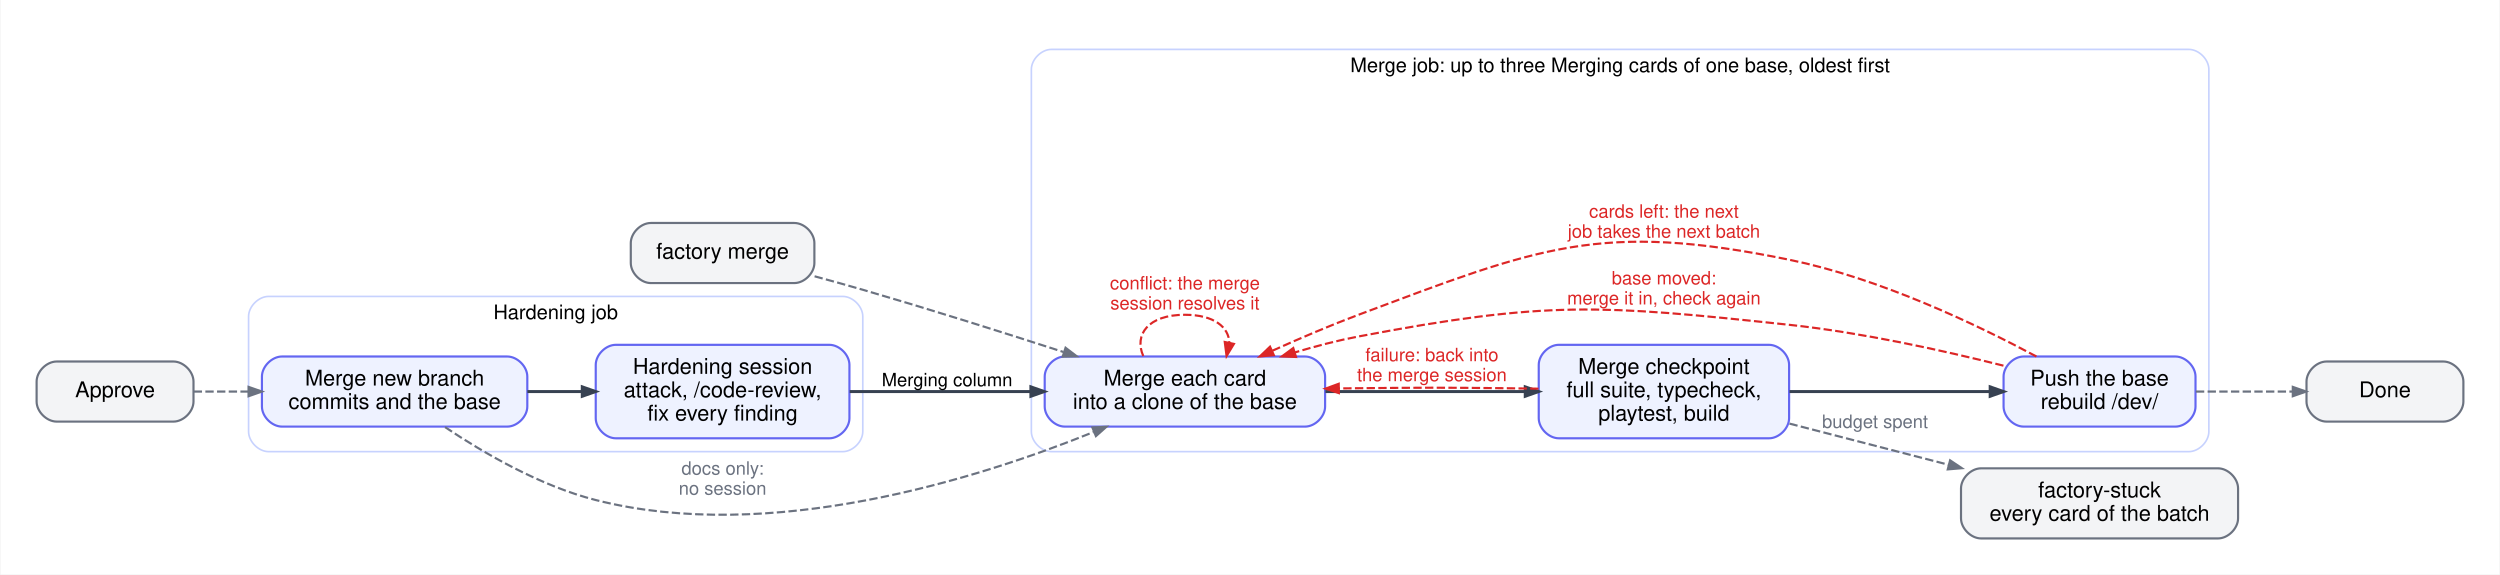
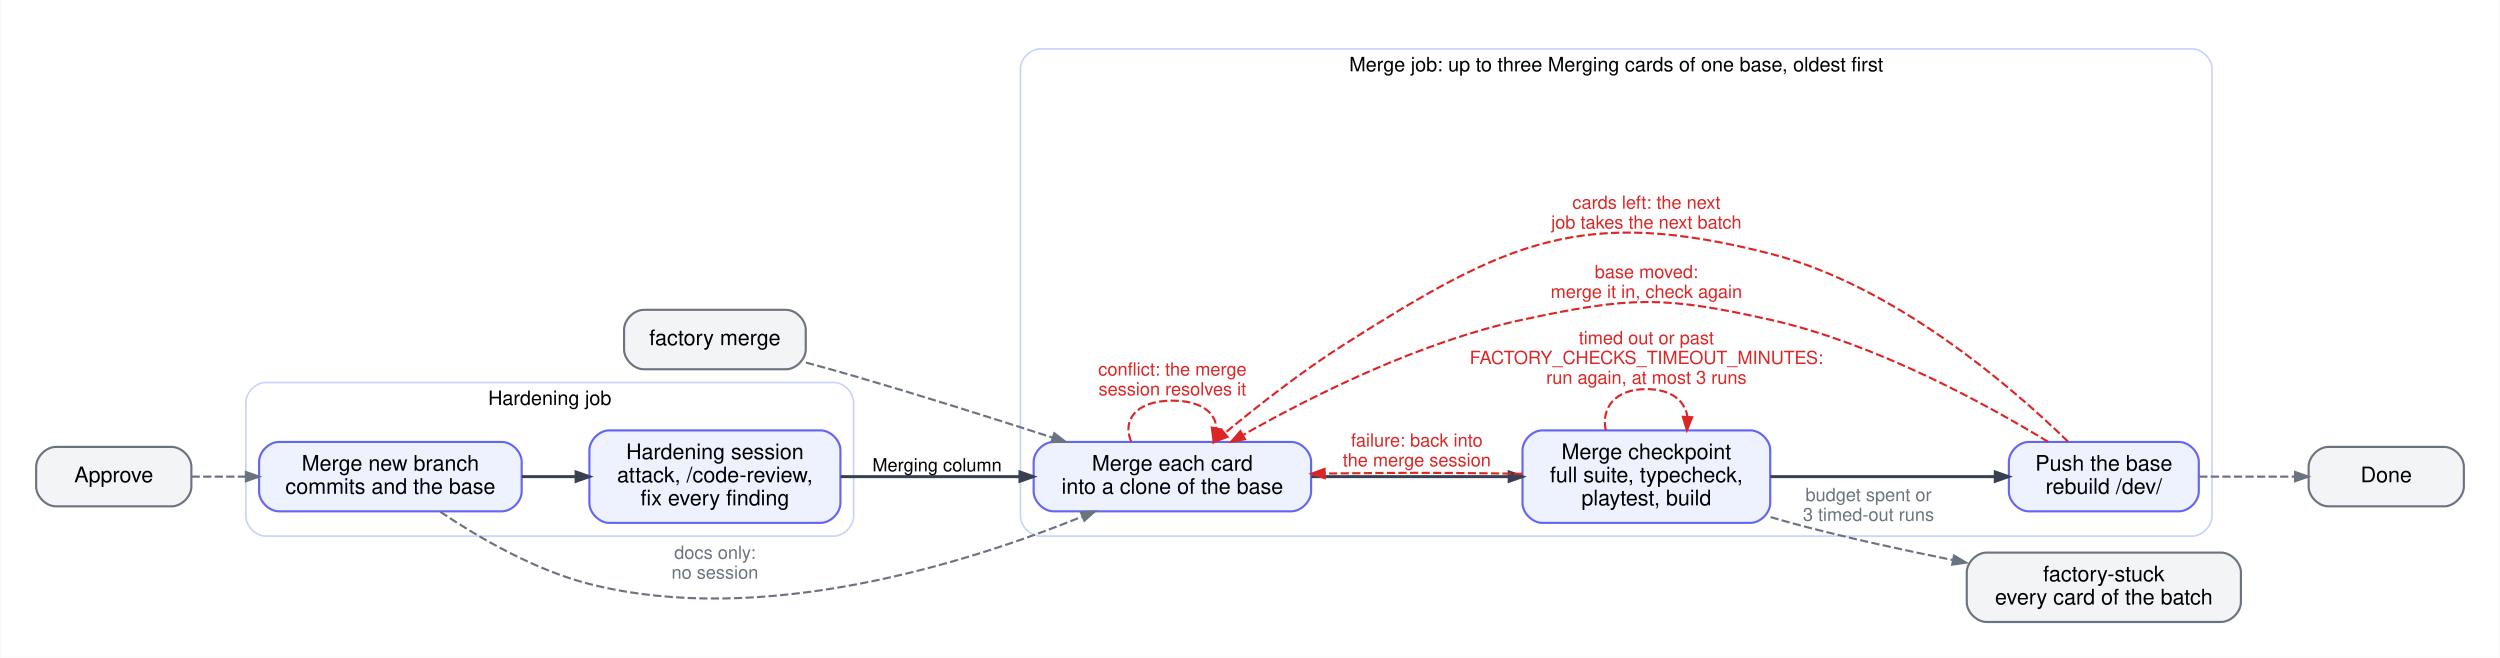
- <svg xmlns="http://www.w3.org/2000/svg" width="1497pt" height="344pt" viewBox="0.00 0.00 1497.20 344.20">
-   <g id="graph0" class="graph" transform="scale(1 1) rotate(0) translate(21.6 322.6)">
-     <polygon fill="white" stroke="transparent" points="-21.6,21.6 -21.6,-322.6 1475.6,-322.6 1475.6,21.6 -21.6,21.6" />
+ <svg xmlns="http://www.w3.org/2000/svg" width="1513pt" height="398pt" viewBox="0.00 0.00 1513.20 398.20">
+   <g id="graph0" class="graph" transform="scale(1 1) rotate(0) translate(21.6 376.6)">
+     <polygon fill="white" stroke="transparent" points="-21.6,21.6 -21.6,-376.6 1491.6,-376.6 1491.6,21.6 -21.6,21.6" />
    <g id="clust1" class="cluster">
      <path fill="white" stroke="#c7d2fe" d="M139,-52C139,-52 483,-52 483,-52 489,-52 495,-58 495,-64 495,-64 495,-133 495,-133 495,-139 489,-145 483,-145 483,-145 139,-145 139,-145 133,-145 127,-139 127,-133 127,-133 127,-64 127,-64 127,-58 133,-52 139,-52" />
      <text text-anchor="middle" x="311" y="-131.4" font-family="Helvetica,sans-Serif" font-size="12.00">Hardening job</text>
    </g>
    <g id="clust2" class="cluster">
-       <path fill="white" stroke="#c7d2fe" d="M608,-52C608,-52 1289.5,-52 1289.5,-52 1295.5,-52 1301.5,-58 1301.5,-64 1301.5,-64 1301.5,-281 1301.5,-281 1301.5,-287 1295.5,-293 1289.5,-293 1289.5,-293 608,-293 608,-293 602,-293 596,-287 596,-281 596,-281 596,-64 596,-64 596,-58 602,-52 608,-52" />
-       <text text-anchor="middle" x="948.75" y="-279.4" font-family="Helvetica,sans-Serif" font-size="12.00">Merge job: up to three Merging cards of one base, oldest first</text>
+       <path fill="white" stroke="#c7d2fe" d="M608,-52C608,-52 1305.5,-52 1305.5,-52 1311.5,-52 1317.5,-58 1317.5,-64 1317.5,-64 1317.5,-335 1317.5,-335 1317.5,-341 1311.5,-347 1305.5,-347 1305.5,-347 608,-347 608,-347 602,-347 596,-341 596,-335 596,-335 596,-64 596,-64 596,-58 602,-52 608,-52" />
+       <text text-anchor="middle" x="956.75" y="-333.4" font-family="Helvetica,sans-Serif" font-size="12.00">Merge job: up to three Merging cards of one base, oldest first</text>
    </g>
    <g id="node1" class="node">
      <path fill="#eef2ff" stroke="#6366f1" stroke-width="1.3" d="M282,-109C282,-109 147,-109 147,-109 141,-109 135,-103 135,-97 135,-97 135,-79 135,-79 135,-73 141,-67 147,-67 147,-67 282,-67 282,-67 288,-67 294,-73 294,-79 294,-79 294,-97 294,-97 294,-103 288,-109 282,-109" />
      <text text-anchor="middle" x="214.5" y="-91.6" font-family="Helvetica,sans-Serif" font-size="13.00">Merge new branch</text>
      <text text-anchor="middle" x="214.5" y="-77.6" font-family="Helvetica,sans-Serif" font-size="13.00">commits and the base</text>
    </g>
    <g id="node2" class="node">
      <path fill="#eef2ff" stroke="#6366f1" stroke-width="1.3" d="M475,-116C475,-116 347,-116 347,-116 341,-116 335,-110 335,-104 335,-104 335,-72 335,-72 335,-66 341,-60 347,-60 347,-60 475,-60 475,-60 481,-60 487,-66 487,-72 487,-72 487,-104 487,-104 487,-110 481,-116 475,-116" />
      <text text-anchor="middle" x="411" y="-98.6" font-family="Helvetica,sans-Serif" font-size="13.00">Hardening session</text>
      <text text-anchor="middle" x="411" y="-84.6" font-family="Helvetica,sans-Serif" font-size="13.00">attack, /code-review,</text>
      <text text-anchor="middle" x="411" y="-70.6" font-family="Helvetica,sans-Serif" font-size="13.00">fix every finding</text>
    </g>
    <g id="edge1" class="edge">
      <path fill="none" stroke="#374151" stroke-width="1.8" d="M294.05,-88C304.8,-88 315.88,-88 326.71,-88" />
      <polygon fill="#374151" stroke="#374151" stroke-width="1.8" points="326.94,-90.8 334.94,-88 326.94,-85.2 326.94,-90.8" />
    </g>
    <g id="node3" class="node">
      <path fill="#eef2ff" stroke="#6366f1" stroke-width="1.3" d="M760,-109C760,-109 616,-109 616,-109 610,-109 604,-103 604,-97 604,-97 604,-79 604,-79 604,-73 610,-67 616,-67 616,-67 760,-67 760,-67 766,-67 772,-73 772,-79 772,-79 772,-97 772,-97 772,-103 766,-109 760,-109" />
      <text text-anchor="middle" x="688" y="-91.6" font-family="Helvetica,sans-Serif" font-size="13.00">Merge each card</text>
      <text text-anchor="middle" x="688" y="-77.6" font-family="Helvetica,sans-Serif" font-size="13.00">into a clone of the base</text>
    </g>
-     <g id="edge10" class="edge">
+     <g id="edge11" class="edge">
      <path fill="none" stroke="#6b7280" stroke-width="1.3" stroke-dasharray="5,2" d="M244.7,-66.7C267.88,-51.17 301.81,-31.44 335,-23 439.38,3.55 563.77,-35.64 633.23,-63.73" />
      <polygon fill="#6b7280" stroke="#6b7280" stroke-width="1.3" points="632.55,-66.48 641.01,-66.92 634.68,-61.3 632.55,-66.48" />
      <text text-anchor="middle" x="411" y="-38.2" font-family="Helvetica,sans-Serif" font-size="11.00" fill="#6b7280">docs only:</text>
      <text text-anchor="middle" x="411" y="-26.2" font-family="Helvetica,sans-Serif" font-size="11.00" fill="#6b7280">no session</text>
    </g>
    <g id="edge4" class="edge">
      <path fill="none" stroke="#374151" stroke-width="1.8" d="M487.14,-88C520.57,-88 560.22,-88 595.36,-88" />
      <polygon fill="#374151" stroke="#374151" stroke-width="1.8" points="595.72,-90.8 603.72,-88 595.72,-85.2 595.72,-90.8" />
      <text text-anchor="middle" x="545.5" y="-91.2" font-family="Helvetica,sans-Serif" font-size="11.00">Merging column</text>
    </g>
    <g id="edge5" class="edge">
      <path fill="none" stroke="#dc2626" stroke-width="1.3" stroke-dasharray="5,2" d="M663.04,-109.29C657.49,-122.02 665.81,-134 688,-134 705.51,-134 714.38,-126.54 714.62,-117.14" />
      <polygon fill="#dc2626" stroke="#dc2626" stroke-width="1.3" points="717.35,-116.54 712.96,-109.29 711.88,-117.7 717.35,-116.54" />
      <text text-anchor="middle" x="688" y="-149.2" font-family="Helvetica,sans-Serif" font-size="11.00" fill="#dc2626">conflict: the merge</text>
      <text text-anchor="middle" x="688" y="-137.2" font-family="Helvetica,sans-Serif" font-size="11.00" fill="#dc2626">session resolves it</text>
    </g>
    <g id="node4" class="node">
      <path fill="#eef2ff" stroke="#6366f1" stroke-width="1.3" d="M1038,-116C1038,-116 912,-116 912,-116 906,-116 900,-110 900,-104 900,-104 900,-72 900,-72 900,-66 906,-60 912,-60 912,-60 1038,-60 1038,-60 1044,-60 1050,-66 1050,-72 1050,-72 1050,-104 1050,-104 1050,-110 1044,-116 1038,-116" />
      <text text-anchor="middle" x="975" y="-98.6" font-family="Helvetica,sans-Serif" font-size="13.00">Merge checkpoint</text>
      <text text-anchor="middle" x="975" y="-84.6" font-family="Helvetica,sans-Serif" font-size="13.00">full suite, typecheck,</text>
      <text text-anchor="middle" x="975" y="-70.6" font-family="Helvetica,sans-Serif" font-size="13.00">playtest, build</text>
    </g>
    <g id="edge2" class="edge">
      <path fill="none" stroke="#374151" stroke-width="1.8" d="M772.2,-88C809.78,-88 854.05,-88 891.54,-88" />
      <polygon fill="#374151" stroke="#374151" stroke-width="1.8" points="891.92,-90.8 899.92,-88 891.92,-85.2 891.92,-90.8" />
    </g>
    <g id="edge6" class="edge">
      <path fill="none" stroke="#dc2626" stroke-width="1.3" stroke-dasharray="5,2" d="M899.86,-89.72C893.14,-89.84 886.45,-89.93 880,-90 840.89,-90.42 831.11,-90.38 792,-90 788.18,-89.96 784.27,-89.92 780.33,-89.87" />
      <polygon fill="#dc2626" stroke="#dc2626" stroke-width="1.3" points="780.24,-87.07 772.2,-89.75 780.16,-92.66 780.24,-87.07" />
      <text text-anchor="middle" x="836" y="-106.2" font-family="Helvetica,sans-Serif" font-size="11.00" fill="#dc2626">failure: back into</text>
      <text text-anchor="middle" x="836" y="-94.2" font-family="Helvetica,sans-Serif" font-size="11.00" fill="#dc2626">the merge session</text>
    </g>
+     <g id="edge7" class="edge">
+       <path fill="none" stroke="#dc2626" stroke-width="1.3" stroke-dasharray="5,2" d="M950.43,-116.08C947.57,-129.35 955.76,-141 975,-141 990.18,-141 998.48,-133.75 999.9,-124.17" />
+       <polygon fill="#dc2626" stroke="#dc2626" stroke-width="1.3" points="1002.7,-123.96 999.57,-116.08 997.1,-124.19 1002.7,-123.96" />
+       <text text-anchor="middle" x="975" y="-168.2" font-family="Helvetica,sans-Serif" font-size="11.00" fill="#dc2626">timed out or past</text>
+       <text text-anchor="middle" x="975" y="-156.2" font-family="Helvetica,sans-Serif" font-size="11.00" fill="#dc2626">FACTORY_CHECKS_TIMEOUT_MINUTES:</text>
+       <text text-anchor="middle" x="975" y="-144.2" font-family="Helvetica,sans-Serif" font-size="11.00" fill="#dc2626">run again, at most 3 runs</text>
+     </g>
    <g id="node5" class="node">
-       <path fill="#eef2ff" stroke="#6366f1" stroke-width="1.3" d="M1281.5,-109C1281.5,-109 1190.5,-109 1190.5,-109 1184.5,-109 1178.5,-103 1178.5,-97 1178.5,-97 1178.5,-79 1178.5,-79 1178.5,-73 1184.5,-67 1190.5,-67 1190.5,-67 1281.5,-67 1281.5,-67 1287.5,-67 1293.5,-73 1293.5,-79 1293.5,-79 1293.5,-97 1293.5,-97 1293.5,-103 1287.5,-109 1281.5,-109" />
-       <text text-anchor="middle" x="1236" y="-91.6" font-family="Helvetica,sans-Serif" font-size="13.00">Push the base</text>
-       <text text-anchor="middle" x="1236" y="-77.6" font-family="Helvetica,sans-Serif" font-size="13.00">rebuild /dev/</text>
+       <path fill="#eef2ff" stroke="#6366f1" stroke-width="1.3" d="M1297.5,-109C1297.5,-109 1206.5,-109 1206.5,-109 1200.5,-109 1194.5,-103 1194.5,-97 1194.5,-97 1194.5,-79 1194.5,-79 1194.5,-73 1200.5,-67 1206.5,-67 1206.5,-67 1297.5,-67 1297.5,-67 1303.5,-67 1309.5,-73 1309.5,-79 1309.5,-79 1309.5,-97 1309.5,-97 1309.5,-103 1303.5,-109 1297.5,-109" />
+       <text text-anchor="middle" x="1252" y="-91.6" font-family="Helvetica,sans-Serif" font-size="13.00">Push the base</text>
+       <text text-anchor="middle" x="1252" y="-77.6" font-family="Helvetica,sans-Serif" font-size="13.00">rebuild /dev/</text>
    </g>
    <g id="edge3" class="edge">
-       <path fill="none" stroke="#374151" stroke-width="1.8" d="M1050.22,-88C1088.16,-88 1133.89,-88 1170.37,-88" />
-       <polygon fill="#374151" stroke="#374151" stroke-width="1.8" points="1170.48,-90.8 1178.48,-88 1170.48,-85.2 1170.48,-90.8" />
+       <path fill="none" stroke="#374151" stroke-width="1.8" d="M1050.06,-88C1092.56,-88 1145.43,-88 1186.26,-88" />
+       <polygon fill="#374151" stroke="#374151" stroke-width="1.8" points="1186.26,-90.8 1194.26,-88 1186.26,-85.2 1186.26,-90.8" />
    </g>
    <g id="node8" class="node">
-       <path fill="#f3f4f6" stroke="#6b7280" stroke-width="1.3" d="M1307,-42C1307,-42 1165,-42 1165,-42 1159,-42 1153,-36 1153,-30 1153,-30 1153,-12 1153,-12 1153,-6 1159,0 1165,0 1165,0 1307,0 1307,0 1313,0 1319,-6 1319,-12 1319,-12 1319,-30 1319,-30 1319,-36 1313,-42 1307,-42" />
-       <text text-anchor="middle" x="1236" y="-24.6" font-family="Helvetica,sans-Serif" font-size="13.00">factory-stuck</text>
-       <text text-anchor="middle" x="1236" y="-10.6" font-family="Helvetica,sans-Serif" font-size="13.00">every card of the batch</text>
+       <path fill="#f3f4f6" stroke="#6b7280" stroke-width="1.3" d="M1323,-42C1323,-42 1181,-42 1181,-42 1175,-42 1169,-36 1169,-30 1169,-30 1169,-12 1169,-12 1169,-6 1175,0 1181,0 1181,0 1323,0 1323,0 1329,0 1335,-6 1335,-12 1335,-12 1335,-30 1335,-30 1335,-36 1329,-42 1323,-42" />
+       <text text-anchor="middle" x="1252" y="-24.6" font-family="Helvetica,sans-Serif" font-size="13.00">factory-stuck</text>
+       <text text-anchor="middle" x="1252" y="-10.6" font-family="Helvetica,sans-Serif" font-size="13.00">every card of the batch</text>
    </g>
-     <g id="edge12" class="edge">
-       <path fill="none" stroke="#6b7280" stroke-width="1.3" stroke-dasharray="5,2" d="M1050.22,-68.8C1079.98,-61.1 1114.55,-52.16 1145.67,-44.11" />
-       <polygon fill="#6b7280" stroke="#6b7280" stroke-width="1.3" points="1146.46,-46.8 1153.51,-42.08 1145.06,-41.37 1146.46,-46.8" />
-       <text text-anchor="middle" x="1101.5" y="-66.2" font-family="Helvetica,sans-Serif" font-size="11.00" fill="#6b7280">budget spent</text>
-     </g>
-     <g id="edge7" class="edge">
-       <path fill="none" stroke="#dc2626" stroke-width="1.3" stroke-dasharray="5,2" d="M1178.42,-103.51C1142.06,-112.66 1093.62,-123.34 1050,-128 935.94,-140.19 904.7,-142.37 792,-121 779.47,-118.62 766.34,-115.19 753.81,-111.42" />
-       <polygon fill="#dc2626" stroke="#dc2626" stroke-width="1.3" points="754.57,-108.72 746.1,-109.04 752.92,-114.07 754.57,-108.72" />
-       <text text-anchor="middle" x="975" y="-152.2" font-family="Helvetica,sans-Serif" font-size="11.00" fill="#dc2626">base moved:</text>
-       <text text-anchor="middle" x="975" y="-140.2" font-family="Helvetica,sans-Serif" font-size="11.00" fill="#dc2626">merge it in, check again</text>
+     <g id="edge13" class="edge">
+       <path fill="none" stroke="#6b7280" stroke-width="1.3" stroke-dasharray="5,2" d="M1050.19,-63.51C1056.86,-61.56 1063.54,-59.69 1070,-58 1099.22,-50.37 1131.43,-43.35 1160.47,-37.52" />
+       <polygon fill="#6b7280" stroke="#6b7280" stroke-width="1.3" points="1161.28,-40.22 1168.58,-35.91 1160.18,-34.73 1161.28,-40.22" />
+       <text text-anchor="middle" x="1109.5" y="-73.2" font-family="Helvetica,sans-Serif" font-size="11.00" fill="#6b7280">budget spent or</text>
+       <text text-anchor="middle" x="1109.5" y="-61.2" font-family="Helvetica,sans-Serif" font-size="11.00" fill="#6b7280">3 timed-out runs</text>
    </g>
    <g id="edge8" class="edge">
-       <path fill="none" stroke="#dc2626" stroke-width="1.3" stroke-dasharray="5,2" d="M1198.19,-109.01C1161.86,-128.44 1104.06,-155.94 1050,-167 936.74,-190.17 900.26,-174.54 792,-134 774.9,-127.6 756.6,-119.76 740.23,-112.38" />
-       <polygon fill="#dc2626" stroke="#dc2626" stroke-width="1.3" points="741.3,-109.79 732.86,-109.03 738.99,-114.89 741.3,-109.79" />
-       <text text-anchor="middle" x="975" y="-192.2" font-family="Helvetica,sans-Serif" font-size="11.00" fill="#dc2626">cards left: the next</text>
-       <text text-anchor="middle" x="975" y="-180.2" font-family="Helvetica,sans-Serif" font-size="11.00" fill="#dc2626">job takes the next batch</text>
+       <path fill="none" stroke="#dc2626" stroke-width="1.3" stroke-dasharray="5,2" d="M1218.16,-109.14C1179.66,-132.54 1113.08,-168.84 1050,-183 984.95,-197.6 965.18,-197 900,-183 837.94,-169.67 772.1,-136.6 730.8,-113.24" />
+       <polygon fill="#dc2626" stroke="#dc2626" stroke-width="1.3" points="731.96,-110.68 723.63,-109.15 729.18,-115.55 731.96,-110.68" />
+       <text text-anchor="middle" x="975" y="-208.2" font-family="Helvetica,sans-Serif" font-size="11.00" fill="#dc2626">base moved:</text>
+       <text text-anchor="middle" x="975" y="-196.2" font-family="Helvetica,sans-Serif" font-size="11.00" fill="#dc2626">merge it in, check again</text>
+     </g>
+     <g id="edge9" class="edge">
+       <path fill="none" stroke="#dc2626" stroke-width="1.3" stroke-dasharray="5,2" d="M1230.31,-109.23C1196.38,-142.17 1125.15,-203.84 1050,-223 936.39,-251.97 890.98,-230.84 792,-168 766.47,-151.79 739.55,-130.72 719.63,-114.28" />
+       <polygon fill="#dc2626" stroke="#dc2626" stroke-width="1.3" points="721.36,-112.07 713.42,-109.11 717.78,-116.38 721.36,-112.07" />
+       <text text-anchor="middle" x="975" y="-250.2" font-family="Helvetica,sans-Serif" font-size="11.00" fill="#dc2626">cards left: the next</text>
+       <text text-anchor="middle" x="975" y="-238.2" font-family="Helvetica,sans-Serif" font-size="11.00" fill="#dc2626">job takes the next batch</text>
    </g>
    <g id="node9" class="node">
-       <path fill="#f3f4f6" stroke="#6b7280" stroke-width="1.3" d="M1442,-106C1442,-106 1372,-106 1372,-106 1366,-106 1360,-100 1360,-94 1360,-94 1360,-82 1360,-82 1360,-76 1366,-70 1372,-70 1372,-70 1442,-70 1442,-70 1448,-70 1454,-76 1454,-82 1454,-82 1454,-94 1454,-94 1454,-100 1448,-106 1442,-106" />
-       <text text-anchor="middle" x="1407" y="-84.6" font-family="Helvetica,sans-Serif" font-size="13.00">Done</text>
+       <path fill="#f3f4f6" stroke="#6b7280" stroke-width="1.3" d="M1458,-106C1458,-106 1388,-106 1388,-106 1382,-106 1376,-100 1376,-94 1376,-94 1376,-82 1376,-82 1376,-76 1382,-70 1388,-70 1388,-70 1458,-70 1458,-70 1464,-70 1470,-76 1470,-82 1470,-82 1470,-94 1470,-94 1470,-100 1464,-106 1458,-106" />
+       <text text-anchor="middle" x="1423" y="-84.6" font-family="Helvetica,sans-Serif" font-size="13.00">Done</text>
    </g>
-     <g id="edge13" class="edge">
-       <path fill="none" stroke="#6b7280" stroke-width="1.3" stroke-dasharray="5,2" d="M1293.74,-88C1312.37,-88 1333.02,-88 1351.48,-88" />
-       <polygon fill="#6b7280" stroke="#6b7280" stroke-width="1.3" points="1351.79,-90.8 1359.79,-88 1351.79,-85.2 1351.79,-90.8" />
+     <g id="edge14" class="edge">
+       <path fill="none" stroke="#6b7280" stroke-width="1.3" stroke-dasharray="5,2" d="M1309.74,-88C1328.37,-88 1349.02,-88 1367.48,-88" />
+       <polygon fill="#6b7280" stroke="#6b7280" stroke-width="1.3" points="1367.79,-90.8 1375.79,-88 1367.79,-85.2 1367.79,-90.8" />
    </g>
    <g id="node6" class="node">
      <path fill="#f3f4f6" stroke="#6b7280" stroke-width="1.3" d="M82,-106C82,-106 12,-106 12,-106 6,-106 0,-100 0,-94 0,-94 0,-82 0,-82 0,-76 6,-70 12,-70 12,-70 82,-70 82,-70 88,-70 94,-76 94,-82 94,-82 94,-94 94,-94 94,-100 88,-106 82,-106" />
      <text text-anchor="middle" x="47" y="-84.6" font-family="Helvetica,sans-Serif" font-size="13.00">Approve</text>
    </g>
-     <g id="edge9" class="edge">
+     <g id="edge10" class="edge">
      <path fill="none" stroke="#6b7280" stroke-width="1.3" stroke-dasharray="5,2" d="M94.1,-88C104.34,-88 115.51,-88 126.78,-88" />
      <polygon fill="#6b7280" stroke="#6b7280" stroke-width="1.3" points="127,-90.8 135,-88 127,-85.2 127,-90.8" />
    </g>
    <g id="node7" class="node">
      <path fill="#f3f4f6" stroke="#6b7280" stroke-width="1.3" d="M454,-189C454,-189 368,-189 368,-189 362,-189 356,-183 356,-177 356,-177 356,-165 356,-165 356,-159 362,-153 368,-153 368,-153 454,-153 454,-153 460,-153 466,-159 466,-165 466,-165 466,-177 466,-177 466,-183 460,-189 454,-189" />
      <text text-anchor="middle" x="411" y="-167.6" font-family="Helvetica,sans-Serif" font-size="13.00">factory merge</text>
    </g>
-     <g id="edge11" class="edge">
+     <g id="edge12" class="edge">
      <path fill="none" stroke="#6b7280" stroke-width="1.3" stroke-dasharray="5,2" d="M466.13,-157.06C475.77,-154.46 485.7,-151.71 495,-149 534.96,-137.36 579.26,-123.36 615.22,-111.71" />
      <polygon fill="#6b7280" stroke="#6b7280" stroke-width="1.3" points="616.49,-114.25 623.24,-109.11 614.76,-108.92 616.49,-114.25" />
    </g>
  </g>
</svg>
